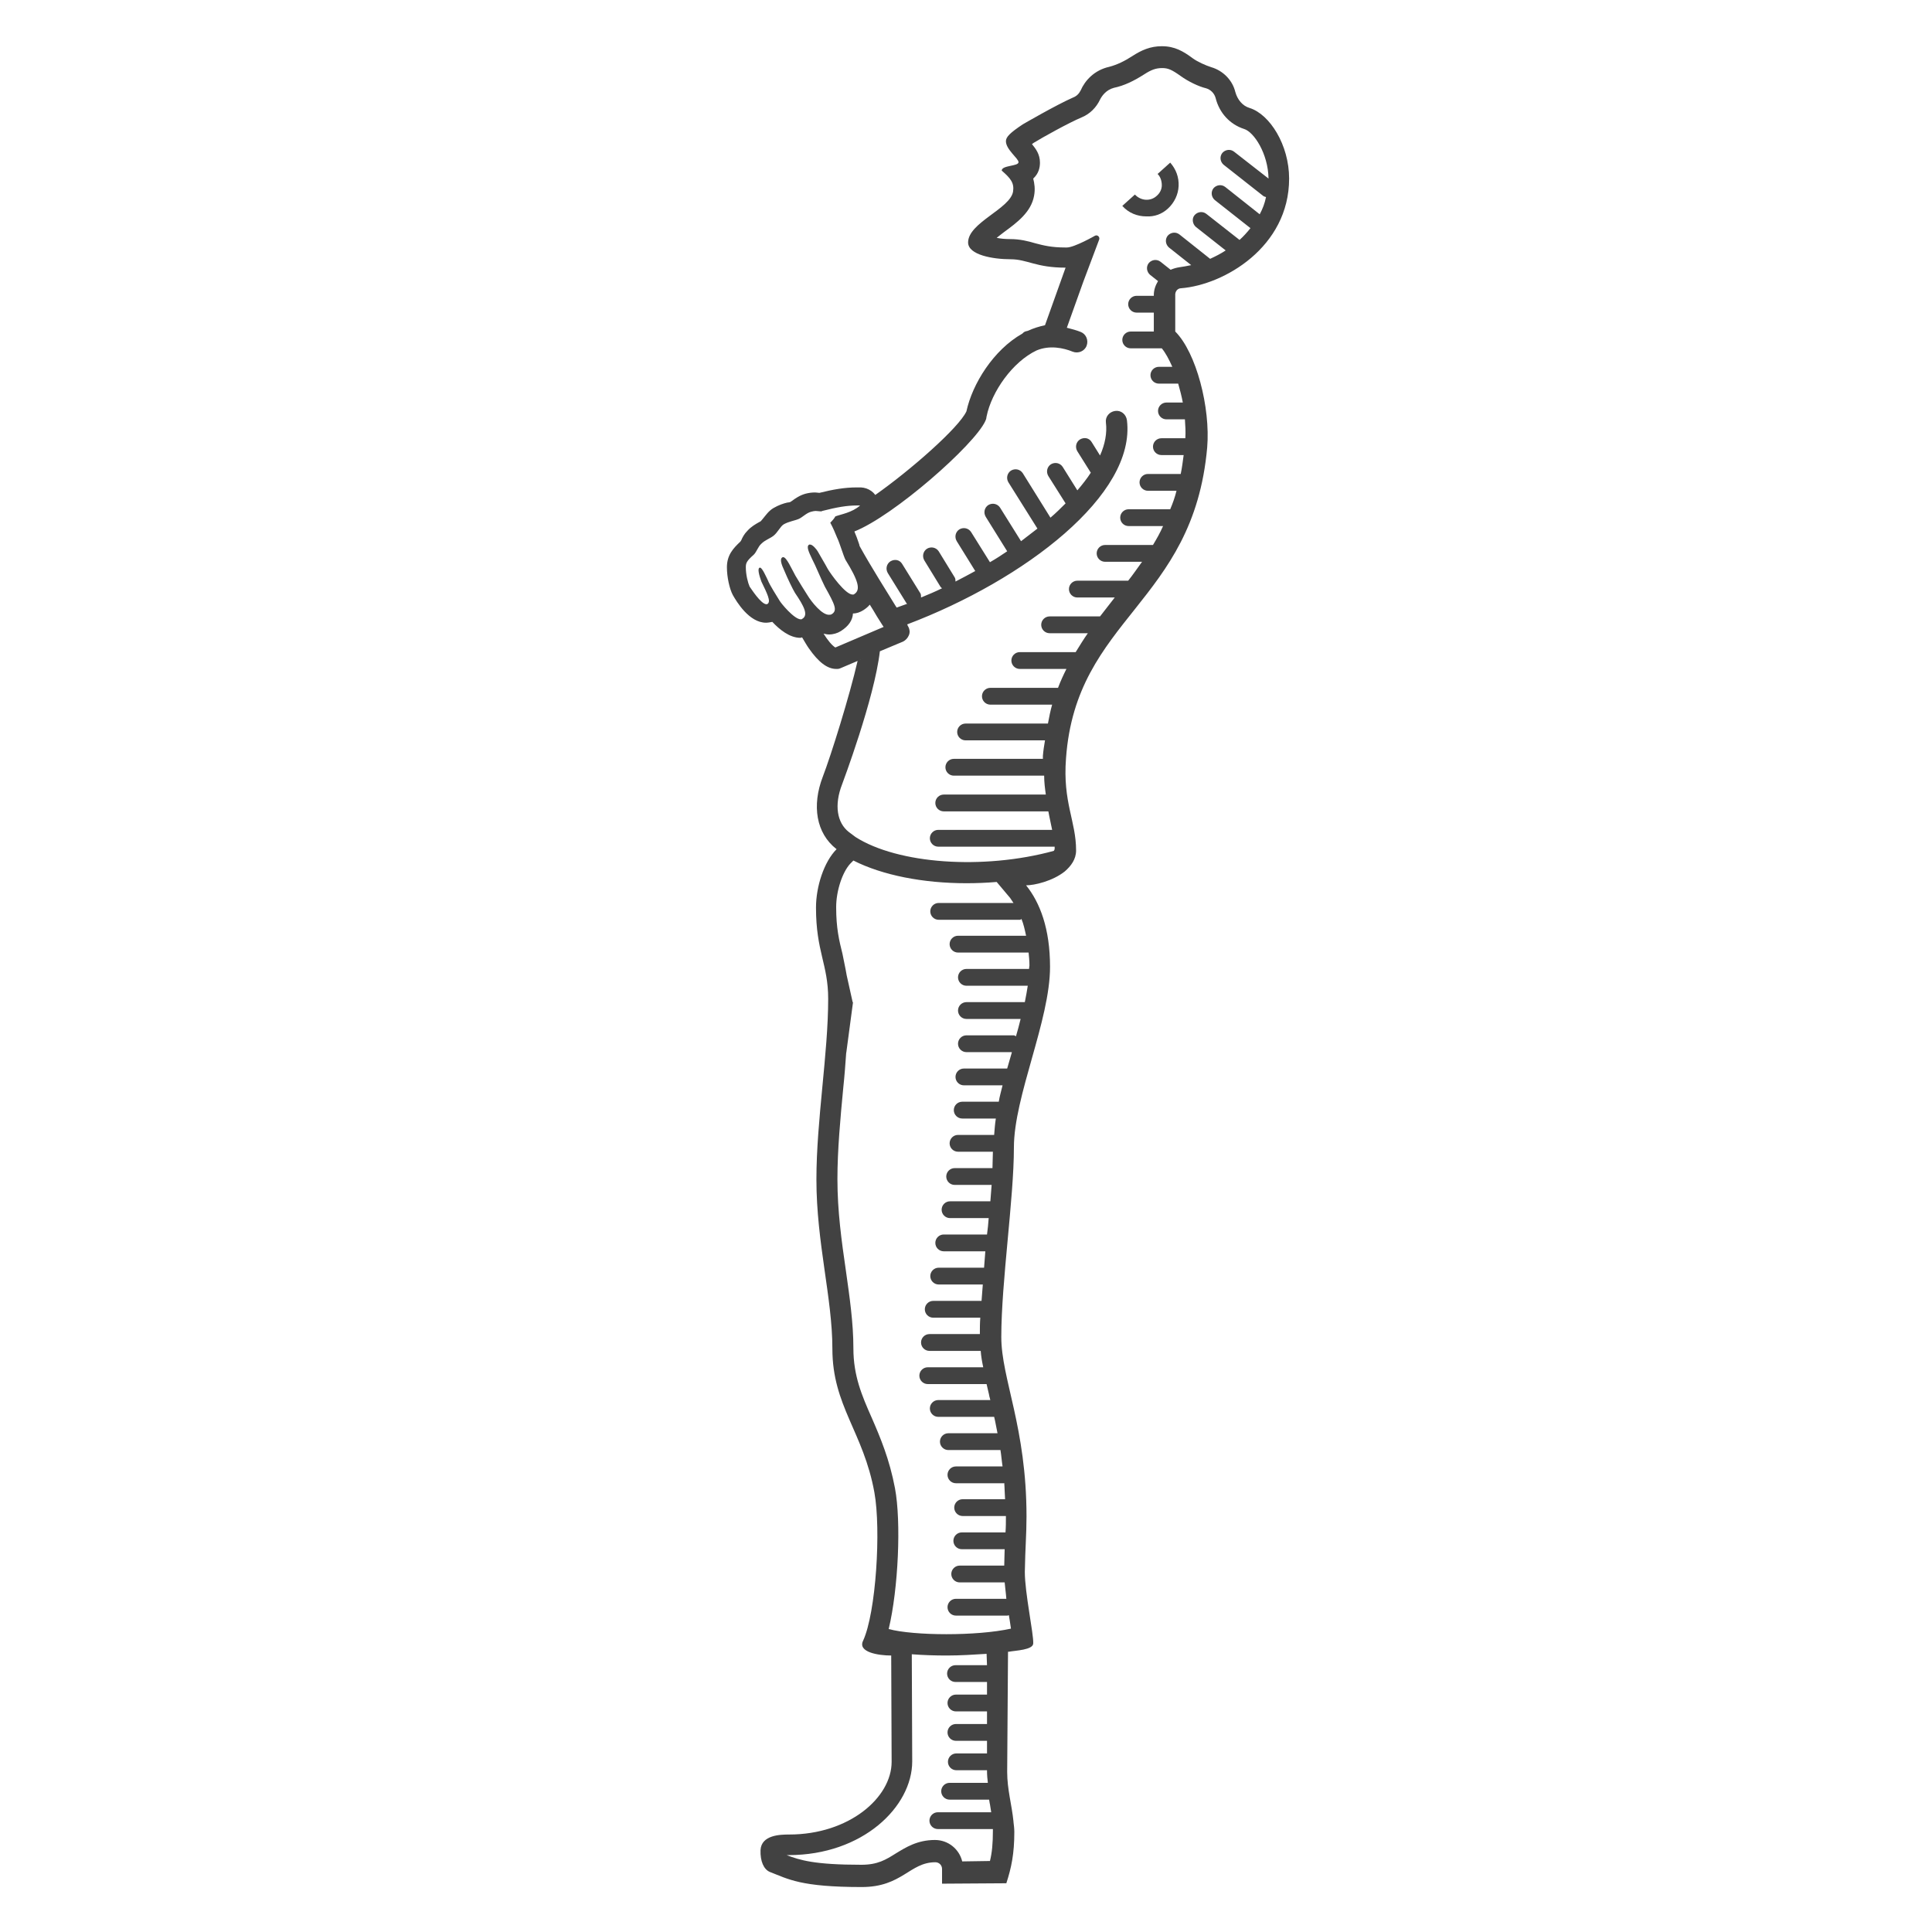
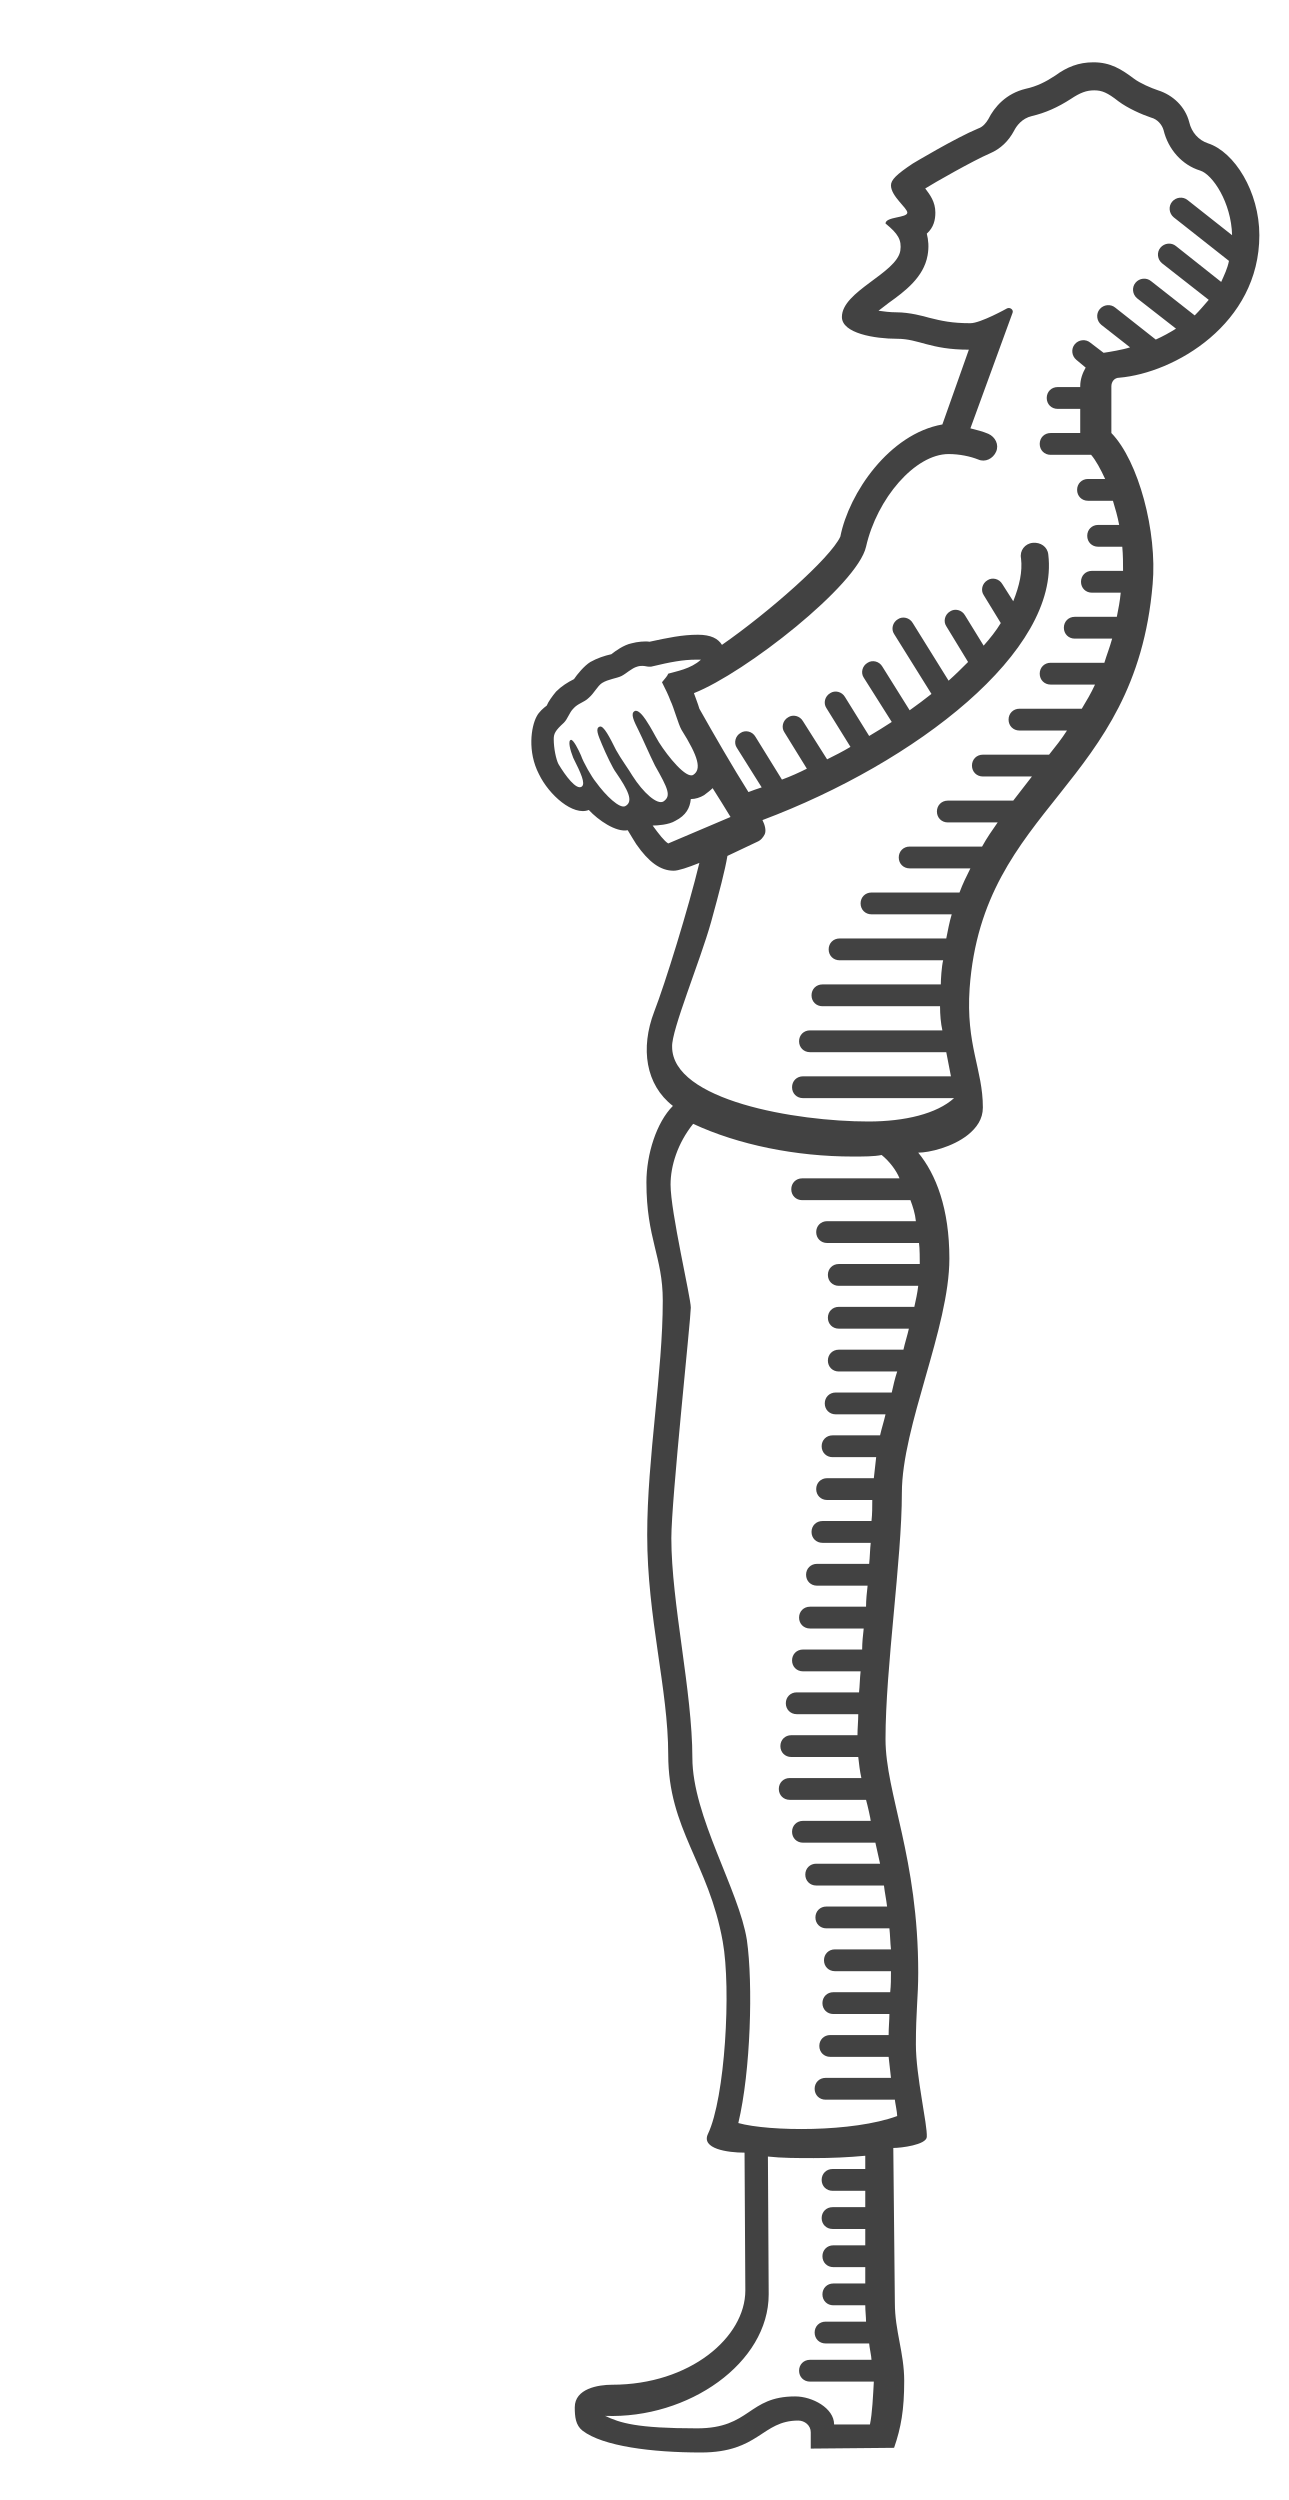
- <svg xmlns="http://www.w3.org/2000/svg" version="1.1" id="Capa_1" x="0px" y="0px" viewBox="-19 21.2 459.8 459.8" style="enable-background:new -19 21.2 459.8 459.8;" xml:space="preserve">
+ <svg xmlns="http://www.w3.org/2000/svg" version="1.1" id="Capa_1" x="0px" y="0px" viewBox="128.1 50.5 165.5 321" style="enable-background:new 128.1 50.5 165.5 321;" xml:space="preserve">
  <style type="text/css">
	.st0{fill:#424242;}
</style>
  <g>
-     <path class="st0" d="M262.1,89.8c10.2-0.8,25.7-9.8,25.7-26.1c0-8-4.6-15.3-9.4-16.8c-1.7-0.5-2.9-2-3.4-3.8   c-0.7-2.9-3-5.1-5.7-5.9c-1.3-0.4-3.3-1.3-4.4-2.1c-2.3-1.7-4.3-2.9-7.4-2.9c-2.7,0-4.8,0.9-7.1,2.4c-1.7,1.1-3.5,2-5.4,2.5   c-3.6,0.8-5.8,3.3-6.8,5.6c-0.4,0.8-1,1.4-1.8,1.7c-4.1,1.8-12,6.4-12,6.4c-3,2-4,3-4,4c0,2,3,4.1,3,5c0,1-4,0.7-4,2   c2.2,1.9,3,3,2.7,5c-0.7,4.1-10.7,7.4-10.7,12.1c0,3,6,4,10.1,4c4,0,6,2,13.1,2l-4.9,13.7c-1.4,0.3-2.7,0.7-4,1.3   c-0.2,0.1-0.5,0.1-0.7,0.2c-0.3,0.1-0.5,0.3-0.7,0.5c-6.9,3.9-11.9,12-13.3,18.5c-1.8,3.9-13.3,14-21.7,19.9   c0.2,0.3,0.4,0.7,0.6,1.1c-0.6-1.7-2.2-2.8-4-2.9c-0.3,0-0.7,0-1,0c-2.9,0-5.7,0.5-8.9,1.3c-0.3,0-0.6-0.1-1-0.1   c-0.8,0-1.5,0.1-2.3,0.3c-1.4,0.4-2.4,1.1-3.2,1.7c-0.2,0.1-0.4,0.3-0.5,0.3c-0.1,0-0.3,0.1-0.6,0.1c-0.9,0.2-2.1,0.6-3.3,1.3   c-1.2,0.7-1.9,1.8-2.5,2.5c-0.2,0.2-0.3,0.4-0.5,0.6c-0.1,0.1-0.3,0.2-0.5,0.3c-0.7,0.4-1.8,1-2.7,2c-0.8,0.8-1.2,1.6-1.5,2.3   c-0.1,0.1-0.1,0.2-0.2,0.3c-1.7,1.6-3.2,3.2-3.2,6.1c0,2.3,0.6,5.1,1.4,6.6c0.9,1.6,3.9,6.6,7.9,6.6c0.5,0,1-0.1,1.5-0.2   c1.7,1.8,4.1,3.8,6.7,3.8c0.1,0,0.2-0.1,0.4-0.1c0.6,1,1.1,1.9,1.6,2.6c2.3,3.3,4.4,4.9,6.5,4.9c0.1,0,0.2,0,0.3,0   c0.3,0,0.6-0.1,0.8-0.2l8.7-3.7l-4.7,2c-1.9,8.3-6.3,22.4-8.3,27.6c-2.6,6.8-1.6,13.4,3.3,17.2c-3,3-4.9,8.9-4.9,13.9   c0,10.5,2.9,13.5,2.9,21.7c0,13.1-2.8,28.9-2.8,43c0,15.1,3.8,28.2,3.8,40.3c0,13.6,7.4,19.8,10,34.2c1.6,8.8,0.4,28.6-2.7,35.3   c-1.3,2.7,3.6,3.5,6.7,3.5l0.1,25.3c0,8.5-10.1,17.3-24.4,17.3c-2.1,0-6.6,0.1-6.8,3.7c-0.1,2.7,0.8,4.6,2.2,5.2   c4.4,1.7,7.3,3.6,21.9,3.6c9.6,0,11.4-5.9,17.5-5.9c0.9,0,1.6,0.7,1.6,1.6v3.5l15.3-0.1c1.2-3.7,1.9-7,1.9-12.2   c0-0.8-0.1-1.6-0.2-2.4c0,0,0,0,0,0c0,0,0,0,0-0.1c-0.4-4-1.5-7.6-1.5-11.8l0.2-28.6c0,0,0.1,0,0.1,0c0,0,0.1,0,0.1,0   c1.5-0.3,5.8-0.4,5.8-2c0.1-2.3-2-12-2-17c0.1-5.9,0.4-8.8,0.4-13.2c0-21.2-6-32.8-6-42.7c0-13.1,3-33,3-45.1   c0-12.2,8.6-30.2,8.6-43c0-9.1-2.4-15.3-5.7-19.4c2,0,6.3-1,9.2-3.3c0,0,0,0,0,0l0,0c1.5-1.3,2.7-2.9,2.7-5c0-7-3.2-11.4-2.4-21.9   c2.4-33.5,30.3-36.8,33.6-74c0.8-9.5-2.6-22.6-7.6-27.6v-8.5C260.6,90.5,261.3,89.8,262.1,89.8z M173.2,162.9   c-0.6-0.9-2-3.2-2.9-4.7c-0.9-1.6-2.1-4.4-2.9-4.4c0,0-0.1,0-0.1,0c-0.8,0.3-0.4,1.6,0.4,3.3c0.7,1.7,2,4.4,2.5,5.2   c2.1,3.1,3.3,5.3,1.7,6.2c-0.1,0.1-0.2,0.1-0.3,0.1c-1.6,0-4.8-3.9-5.1-4.5c-0.6-1-2.3-3.6-2.8-4.9c-0.3-0.6-1.3-2.9-1.8-2.9   c0,0,0,0-0.1,0c-0.6,0.2-0.1,1.9,0.4,3.3c1.4,2.9,2.3,4.7,1.5,5.3c-0.1,0.1-0.2,0.1-0.3,0.1c-1.3,0-3.7-3.8-4-4.2   c-0.4-0.9-0.9-2.8-0.9-4.6c0-1,0.2-1.5,1.9-3c0.7-0.7,1-1.9,1.8-2.6c0.9-0.9,2-1.2,2.9-1.9c1-0.8,1.6-2.2,2.4-2.7   c1.2-0.7,2.7-0.9,3.6-1.3c0.9-0.4,1.8-1.4,2.9-1.7c0.4-0.1,0.8-0.2,1.1-0.2c0.4,0,0.8,0.1,1.2,0.1c0.1,0,0.3,0,0.4-0.1   c3.5-0.9,5.9-1.3,8.2-1.3c0.3,0,0.5,0,0.8,0c-1.9,1.7-4.6,2.1-5.9,2.6c-0.2,0.4-0.6,0.9-1.2,1.5c0.8,1.5,1.1,2.3,1.6,3.5   c0.6,1.2,1.5,4.3,2,5.3c3.1,5,3.7,7.2,2.1,8.2c-0.1,0.1-0.2,0.1-0.4,0.1c-1.7,0-5.2-4.9-5.9-6.1c-0.8-1.5-1.4-2.4-2.4-4.2   c-0.3-0.5-1.2-1.6-1.8-1.6c-0.1,0-0.1,0-0.2,0c-0.8,0.4-0.1,1.8,0.7,3.5c0.8,1.5,2,4.5,3,6.5c2.4,4.3,3.1,5.7,1.6,6.6   c-0.2,0.1-0.3,0.1-0.5,0.1C176.7,167.7,174.1,164.4,173.2,162.9z M179.8,175.3c-0.8-0.5-1.8-1.7-2.8-3.3c0.4,0.1,0.9,0.2,1.3,0.2   c1,0,2-0.3,2.8-0.8c1.9-1.2,2.8-2.6,2.9-4.2c0.9,0,1.7-0.3,2.5-0.8c0.6-0.4,1.1-0.8,1.5-1.3c0.6,0.9,1.1,1.8,1.7,2.8   c0.6,0.9,1.1,1.8,1.6,2.5L179.8,175.3z M181.4,207.9c0.1-0.3,7.7-20.4,9-31.7l5.5-2.3c0.6-0.3,1.1-0.8,1.4-1.5s0.2-1.4-0.1-2   c-0.1-0.1-0.2-0.4-0.3-0.6c28-10.6,54.5-30.9,52.3-48.6c-0.2-1.4-1.4-2.4-2.8-2.2c-1.4,0.2-2.4,1.4-2.2,2.8   c0.3,2.4-0.2,5.1-1.4,7.8l-2-3.2c-0.6-1-1.8-1.2-2.8-0.6c-0.9,0.6-1.2,1.8-0.6,2.8l3.2,5.1c-0.9,1.4-2,2.8-3.2,4.2l-3.5-5.6   c-0.6-0.9-1.8-1.2-2.8-0.6c-0.9,0.6-1.2,1.8-0.6,2.8l4.1,6.5c-1.1,1.1-2.3,2.3-3.6,3.4l-6.6-10.6c-0.6-0.9-1.8-1.2-2.8-0.6   c-0.9,0.6-1.2,1.8-0.6,2.8l6.9,11c-1.3,1-2.6,2-3.9,3l-5-8c-0.6-0.9-1.8-1.2-2.8-0.6c-0.9,0.6-1.2,1.8-0.6,2.8l5.1,8.2   c-1.3,0.9-2.7,1.8-4.1,2.6l-4.5-7.2c-0.6-0.9-1.8-1.2-2.8-0.6c-0.9,0.6-1.2,1.8-0.6,2.8l4.4,7.1c-1.5,0.8-3.1,1.7-4.7,2.5   c0-0.3,0-0.7-0.2-1l-3.8-6.2c-0.6-0.9-1.8-1.2-2.8-0.6c-0.9,0.6-1.2,1.8-0.6,2.8l3.8,6.2c0.1,0.2,0.3,0.3,0.4,0.4   c-1.6,0.8-3.3,1.5-5,2.2c0-0.3,0-0.6-0.1-0.9l-4.4-7.1c-0.6-1-1.8-1.2-2.8-0.6c-0.9,0.6-1.2,1.8-0.6,2.8l4.4,7.1   c0,0.1,0.1,0.1,0.2,0.2c-0.8,0.3-1.7,0.6-2.5,0.9c-0.1-0.1-0.1-0.2-0.2-0.3c-1.9-3.1-5.9-9.4-8.6-14.3c0-0.1-0.1-0.2-0.1-0.4   c-0.4-1.2-0.8-2.3-1.2-3.2c0,0,0,0.1,0,0.1c9.4-3.7,28.6-20.6,31.2-26.3l0.2-0.5l0.1-0.6c1.2-5.9,6.2-13,11.9-15.7   c3.1-1.3,6.4-0.6,8.6,0.3c1.3,0.5,2.8-0.1,3.3-1.4c0.5-1.3-0.1-2.8-1.4-3.3c-1-0.4-2.1-0.7-3.3-1l3.9-10.9l3.8-10.1   c0.2-0.6-0.4-1.2-1-0.9c0,0-4.9,2.8-6.7,2.8c0,0,0,0,0,0h-0.4c-3.3,0-5.2-0.5-7.1-1c-1.7-0.5-3.6-1-6-1c-1.2,0-2.3-0.1-3.2-0.3   c0.6-0.5,1.3-1,1.8-1.4c3-2.2,6.4-4.7,7.1-8.6c0.3-1.6,0.1-2.9-0.2-4.1c1.3-1.2,1.6-2.6,1.6-3.8c0-2-1-3.3-1.9-4.4   c0.1-0.1,0.3-0.2,0.4-0.3c2.1-1.3,8.4-4.8,11.5-6.1c1.9-0.8,3.4-2.3,4.3-4.2c0.4-0.8,1.4-2.3,3.3-2.8c2.4-0.5,4.7-1.6,7.2-3.2   c1.7-1.1,2.8-1.5,4.3-1.5c1.4,0,2.3,0.4,4.4,1.9c1.8,1.3,4.3,2.5,6,2.9c1.1,0.3,2,1.2,2.3,2.3c0.9,3.6,3.4,6.3,6.8,7.4   c2.3,0.7,5.7,5.8,5.8,11.8l-8.2-6.4c-0.9-0.7-2.1-0.5-2.8,0.3c-0.7,0.9-0.5,2.1,0.3,2.8l9.4,7.4c0.2,0.2,0.5,0.2,0.7,0.3   c-0.3,1.5-0.8,2.8-1.5,4.1l-8.2-6.5c-0.9-0.7-2.1-0.5-2.8,0.3c-0.7,0.9-0.5,2.1,0.3,2.8l8.5,6.7c-0.8,1-1.7,2-2.6,2.8l-7.9-6.2   c-0.9-0.7-2.1-0.5-2.8,0.3s-0.5,2.1,0.3,2.8l7.1,5.6c-1.2,0.8-2.4,1.4-3.7,2l-7.3-5.8c-0.9-0.7-2.1-0.5-2.8,0.3   c-0.7,0.9-0.5,2.1,0.3,2.8l5.3,4.2c-1,0.2-2,0.4-2.8,0.5c-0.7,0.1-1.4,0.3-2.1,0.6l-2.4-1.9c-0.9-0.7-2.1-0.5-2.8,0.3   c-0.7,0.9-0.5,2.1,0.3,2.8l1.9,1.5c-0.6,1-1,2.1-1,3.3v0.2h-4.1c-1.1,0-2,0.9-2,2c0,1.1,0.9,2,2,2h4.1v4.3v0.2h-5.5   c-1.1,0-2,0.9-2,2c0,1.1,0.9,2,2,2h7.4c0.9,1.1,1.7,2.6,2.5,4.4h-3.2c-1.1,0-2,0.9-2,2s0.9,2,2,2h4.6c0,0,0,0,0,0   c0.4,1.4,0.8,2.9,1.1,4.5h-3.9c-1.1,0-2,0.9-2,2c0,1.1,0.9,2,2,2h4.4c0.1,1.5,0.2,3,0.1,4.5h-5.7c-1.1,0-2,0.9-2,2c0,1.1,0.9,2,2,2   h5.3c-0.2,1.5-0.4,3.1-0.7,4.5h-7.8c-1.1,0-2,0.9-2,2c0,1.1,0.9,2,2,2h6.8c-0.4,1.6-0.9,3-1.5,4.4h-9.9c-1.1,0-2,0.9-2,2   c0,1.1,0.9,2,2,2h8.2c-0.7,1.6-1.5,3-2.4,4.5h-11.4c-1.1,0-2,0.9-2,2c0,1.1,0.9,2,2,2h8.8c-1.1,1.5-2.1,3-3.3,4.5h-12.1   c-1.1,0-2,0.9-2,2c0,1.1,0.9,2,2,2h8.9c-1.2,1.5-2.3,3-3.5,4.5h-12c-1.1,0-2,0.9-2,2s0.9,2,2,2h9.1c-1,1.4-1.9,2.9-2.9,4.5h-13.3   c-1.1,0-2,0.9-2,2c0,1.1,0.9,2,2,2h11.1c-0.7,1.4-1.4,2.9-2,4.5h-16.1c-1.1,0-2,0.9-2,2s0.9,2,2,2h14.7c-0.4,1.4-0.7,2.9-1,4.5   h-19.6c-1.1,0-2,0.9-2,2s0.9,2,2,2h18.9c-0.2,1.2-0.4,2.4-0.5,3.7c0,0.3,0,0.5,0,0.7H208c-1.1,0-2,0.9-2,2s0.9,2,2,2h21.5   c0,1.6,0.2,3.1,0.4,4.5h-24.3c-1.1,0-2,0.9-2,2s0.9,2,2,2h24.9c0.1,0.7,0.3,1.4,0.4,2c0.2,0.8,0.3,1.6,0.5,2.4h-27.1   c-1.1,0-2,0.9-2,2c0,1.1,0.9,2,2,2H232c0,0.2,0,0.3,0,0.5c0,0.2-0.1,0.3-0.2,0.5c-16.8,4.6-37.2,3.1-47.2-3.3l-1.6-1.2   C180.2,217,179.5,212.8,181.4,207.9z M215.9,417.5h-7.5c-1.1,0-2,0.9-2,2s0.9,2,2,2h7.5l0,3h-7.4c-1.1,0-2,0.9-2,2c0,1.1,0.9,2,2,2   h7.4l0,3h-7.4c-1.1,0-2,0.9-2,2c0,1.1,0.9,2,2,2h7.4l0,3h-7.3c-1.1,0-2,0.9-2,2s0.9,2,2,2h7.3l0,0.2c0,1,0.1,1.9,0.2,2.8H207   c-1.1,0-2,0.9-2,2c0,1.1,0.9,2,2,2h9.4c0.1,0.4,0.1,0.8,0.2,1.1c0.1,0.6,0.2,1.2,0.3,1.9h-12.7c-1.1,0-2,0.9-2,2s0.9,2,2,2h13.1   c0,0.1,0,0.3,0,0.4c0,3-0.2,5.2-0.7,7.2l-6.6,0.1c-0.7-2.9-3.3-5.1-6.5-5.1c-4.2,0-7,1.8-9.3,3.2c-2.4,1.5-4.3,2.7-8.2,2.7   c-11.2,0-14.6-1.1-17.8-2.3c0.2,0,0.3,0,0.5,0c17.6,0,29.4-11.5,29.4-22.3l-0.1-25.3l0-0.2c2.6,0.2,5.4,0.3,8.3,0.3   c3.2,0,6.4-0.2,9.5-0.4L215.9,417.5z M221.4,234.9c0.3,0.4,0.5,0.8,0.8,1.2h-17.8c-1.1,0-2,0.9-2,2s0.9,2,2,2h19.3   c0.2,0,0.3-0.1,0.4-0.2c0.5,1.2,0.8,2.6,1.1,4H209c-1.1,0-2,0.9-2,2s0.9,2,2,2h16.8c0.1,1,0.2,2,0.2,3.1c0,0.2-0.1,0.5-0.1,0.8H211   c-1.1,0-2,0.9-2,2s0.9,2,2,2h14.6c-0.2,1.2-0.4,2.5-0.7,3.9H211c-1.1,0-2,0.9-2,2c0,1.1,0.9,2,2,2h12.9c-0.3,1.3-0.7,2.7-1.1,4.1   c-0.2,0-0.3-0.2-0.5-0.2H211c-1.1,0-2,0.9-2,2c0,1.1,0.9,2,2,2h10.8c0,0,0,0,0,0.1c-0.4,1.3-0.7,2.5-1.1,3.8h-10.3   c-1.1,0-2,0.9-2,2c0,1.1,0.9,2,2,2h9.2c-0.3,1.3-0.7,2.6-0.9,3.9H210c-1.1,0-2,0.9-2,2c0,1.1,0.9,2,2,2h8c-0.2,1.3-0.3,2.6-0.4,3.9   H209c-1.1,0-2,0.9-2,2s0.9,2,2,2h8.3c0,1.2-0.1,2.5-0.1,3.9c0,0,0,0,0,0h-9c-1.1,0-2,0.9-2,2c0,1.1,0.9,2,2,2h8.8   c-0.1,1.2-0.2,2.6-0.3,3.9h-9.6c-1.1,0-2,0.9-2,2c0,1.1,0.9,2,2,2h9.2c-0.1,1.3-0.2,2.5-0.4,3.9h-10.3c-1.1,0-2,0.9-2,2   c0,1.1,0.9,2,2,2h9.9c-0.1,1.3-0.2,2.6-0.3,3.9c0,0,0,0,0,0h-10.8c-1.1,0-2,0.9-2,2c0,1.1,0.9,2,2,2h10.5c-0.1,1.3-0.2,2.6-0.3,3.9   h-11.5c-1.1,0-2,0.9-2,2c0,1.1,0.9,2,2,2h11.2c-0.1,1.3-0.1,2.6-0.1,3.9h-12c-1.1,0-2,0.9-2,2c0,1.1,0.9,2,2,2h12.2   c0.1,1.3,0.3,2.5,0.6,3.9h-13.2c-1.1,0-2,0.9-2,2c0,1.1,0.9,2,2,2h14c0.2,1,0.5,2,0.7,3.1c0.1,0.2,0.1,0.5,0.2,0.7h-12.4   c-1.1,0-2,0.9-2,2c0,1.1,0.9,2,2,2h13.3c0.3,1.2,0.5,2.5,0.8,3.9h-11.7c-1.1,0-2,0.9-2,2c0,1.1,0.9,2,2,2h12.4   c0.2,1.2,0.3,2.6,0.5,3.9h-11.1c-1.1,0-2,0.9-2,2c0,1.1,0.9,2,2,2h11.4c0.1,0,0.1-0.1,0.1-0.1c0.1,1.2,0.1,2.6,0.2,3.9h-10.1   c-1.1,0-2,0.9-2,2c0,1.1,0.9,2,2,2h10.3c0,1.4,0,2.6-0.1,3.9h-10.4c-1.1,0-2,0.9-2,2c0,1.1,0.9,2,2,2h10.2c0,1.1-0.1,2.4-0.1,3.9   h-10.6c-1.1,0-2,0.9-2,2c0,1.1,0.9,2,2,2h10.7c0.1,1.2,0.3,2.5,0.4,3.9h-12c-1.1,0-2,0.9-2,2c0,1.1,0.9,2,2,2h12.3   c0.1,0,0.2-0.1,0.3-0.1c0.1,0.4,0.1,0.8,0.2,1.2c0.1,0.6,0.2,1.3,0.3,2c-8.1,1.8-23.2,1.7-29.1,0.1c2.3-9.6,3-25.5,1.5-33.5   c-1.3-6.9-3.5-12.1-5.5-16.7c-2.4-5.4-4.4-10.1-4.4-16.6c0-6.1-0.9-12.2-1.8-18.6c-1-6.9-2-14-2-21.7c0-6.9,0.7-14.5,1.4-21.8   c0.3-2.8,0.5-5.6,0.7-8.4l0,0.2l1.6-12l-0.1-0.2l-1.4-6.3c-0.3-1.8-0.7-3.5-1-5.1c-0.8-3.2-1.5-6.1-1.5-11.1   c0-3.9,1.5-8.4,3.4-10.4l0.7-0.7c6.9,3.5,16.6,5.4,26.9,5.4c2.4,0,4.8-0.1,7.2-0.3L221.4,234.9z" />
-     <path class="st0" d="M259,70.8c1.5-1.4,2.4-3.3,2.5-5.3c0.1-2.1-0.6-4-2-5.6l-3,2.7c0.7,0.7,1,1.7,1,2.7c0,1-0.5,1.9-1.2,2.5   c-1.5,1.4-3.8,1.2-5.2-0.3l-3,2.7c1.5,1.7,3.6,2.5,5.7,2.5C255.7,72.8,257.5,72.2,259,70.8z" />
+     <path id="XMLID_9653_" class="st0" d="M242.8,326.3c1,0,4.2-0.4,4.3-1.4c0.1-1.6-1.4-7.8-1.4-11.9c0-4.2,0.3-6.1,0.3-9.2   c0-14.8-4.2-23-4.2-30c0-9.2,2.1-23.1,2.1-31.6c0-8.6,6.1-21.2,6.1-30.1c0-6.4-1.7-10.8-4-13.6c1.4,0,4.4-0.7,6.4-2.3l0,0l0,0   c1.1-0.9,1.9-2,1.9-3.5c0-4.9-2.2-8-1.7-15.3c1.7-23.5,21.3-25.8,23.5-51.9c0.6-6.7-1.8-15.8-5.3-19.4v-6c0-0.6,0.4-1.1,1-1.1   c7.1-0.6,18-6.9,18-18.3c0-5.6-3.2-10.7-6.6-11.8c-1.2-0.4-2.1-1.4-2.4-2.7c-0.5-2-2.1-3.5-4-4.1c-0.9-0.3-2.3-0.9-3.1-1.5   c-1.6-1.2-3-2.1-5.2-2.1c-1.9,0-3.4,0.6-4.9,1.7c-1.2,0.8-2.4,1.4-3.8,1.7c-2.5,0.6-4,2.3-4.8,3.9c-0.3,0.5-0.7,1-1.3,1.2   c-2.9,1.2-8.4,4.5-8.4,4.5c-2.1,1.4-2.8,2.1-2.8,2.8c0,1.4,2.1,2.9,2.1,3.5c0,0.7-2.8,0.5-2.8,1.4c1.6,1.3,2.1,2.1,1.9,3.5   c-0.5,2.9-7.5,5.2-7.5,8.5c0,2.1,4.2,2.8,7.1,2.8c2.8,0,4.2,1.4,9.2,1.4l-3.4,9.6c-6.8,1.2-12,8.8-13.1,14.4   c-1.3,2.8-9.3,9.8-15.2,13.9c-0.5-0.8-1.4-1.3-3.1-1.3c-2,0-3.9,0.4-6.2,0.9c-0.5-0.1-1.6,0-2.3,0.2c-1,0.2-2.1,1-2.6,1.4   c-0.9,0.2-1.8,0.5-2.7,1c-0.8,0.5-1.7,1.6-2.1,2.2c-0.8,0.4-1.6,0.9-2.3,1.6c-0.5,0.6-1,1.3-1.2,1.8c-0.4,0.3-1,0.8-1.3,1.4   c-0.7,1.3-1.2,4.5,0.3,7.4c1.3,2.7,4.4,5.4,6.4,4.6c1.2,1.3,3.5,2.9,5,2.6c0.4,0.7,0.8,1.3,1.1,1.8c1.6,2.3,3.1,3.4,4.8,3.4   c0.6,0,1.8-0.4,3.3-1c-1.4,5.8-4.4,15.5-5.8,19.1c-1.8,4.7-1.1,9.4,2.4,12.1c-2.1,2.1-3.4,6.2-3.4,9.8c0,7.3,2.1,9.5,2.1,15.2   c0,9.2-2,20.2-2,30.1c0,10.6,2.7,19.8,2.7,28.2c0,9.6,5.2,13.9,7,24c1.1,6.1,0.3,20.1-1.9,24.7c-0.9,1.9,2.5,2.4,4.7,2.4l0.1,17.7   c0,6-7.1,12.1-17.1,12.1c-1.8,0-4.8,0.5-4.8,2.9c0,1.2,0.1,2.3,1,3c2.6,2,8.9,2.8,15.2,2.8c7.5,0,7.8-4.1,12.5-4.1   c0.8,0,1.6,0.6,1.6,1.5v2.1l10.7-0.1c0.9-2.6,1.3-4.9,1.3-8.6c0-3.6-1.2-6.4-1.2-10L242.8,326.3z M209.3,150.1   c-0.4-0.7-1.5-2.2-2.1-3.3c-0.8-1.6-1.6-3.2-2.1-3c-0.6,0.2-0.2,1.1,0.3,2.3s1.4,3.1,1.8,3.6c1.5,2.2,2.3,3.7,1.2,4.3   c-0.7,0.4-2.5-1.3-3.8-3.1c-0.5-0.6-1.6-2.5-1.9-3.4c-0.3-0.7-1-2.1-1.3-2c-0.4,0.1-0.1,1.3,0.3,2.3c1,2,1.6,3.3,1.1,3.7   c-0.7,0.5-2.1-1.4-3-2.9c-0.3-0.6-0.6-2-0.6-3.2c0-0.7,0.2-1.1,1.3-2.1c0.5-0.5,0.7-1.3,1.2-1.8c0.6-0.7,1.4-0.8,2-1.4   c0.7-0.6,1.1-1.5,1.7-1.9c0.8-0.5,1.9-0.6,2.5-0.9c0.6-0.3,1.3-1,2-1.2c0.3-0.1,0.5-0.1,0.7-0.1c0.3,0,0.6,0.1,0.8,0.1   c0.1,0,0.2,0,0.3,0c2.5-0.6,4.1-0.9,5.8-0.9c0.2,0,0.4,0,0.6,0c-1.3,1.2-3.2,1.5-4.2,1.8c-0.1,0.3-0.4,0.6-0.8,1.1   c0.5,1,0.8,1.6,1.1,2.4c0.4,0.8,1,3,1.4,3.7c2.2,3.5,2.6,5.1,1.5,5.8c-0.9,0.5-3.2-2.3-4.4-4.2c-0.6-1-0.9-1.7-1.7-2.9   c-0.4-0.6-1-1.3-1.4-1.1c-0.6,0.3-0.1,1.3,0.5,2.5c0.5,1,1.4,3.1,2.1,4.5c1.7,3,2.1,3.9,1.1,4.6   C212.5,153.9,210.7,152.3,209.3,150.1z M213.9,158.8c-0.5-0.3-1.2-1.2-2-2.3c0.6,0,2.1-0.1,2.9-0.6c1.4-0.7,1.9-1.7,2-2.8   c0.6,0,1.2-0.2,1.7-0.5c0.4-0.3,0.8-0.6,1.1-0.9c0.4,0.6,2,3.2,2.3,3.7L213.9,158.8z M219.4,168.9c1.1-4,1.8-6.7,2.1-8.5   c2.1-1,3.8-1.8,3.8-1.8c0.5-0.2,0.8-0.6,1-1c0.2-0.5,0-1.2-0.3-1.8c19.7-7.4,38.2-21.7,36.7-34.1c-0.1-1-1-1.6-2-1.5s-1.7,1-1.5,2   c0.2,1.7-0.2,3.5-1,5.5l-1.4-2.2c-0.4-0.7-1.3-0.9-1.9-0.5c-0.7,0.4-0.9,1.3-0.5,1.9l2.2,3.6c-0.6,1-1.4,2-2.2,2.9l-2.4-3.9   c-0.4-0.7-1.3-0.9-1.9-0.5c-0.7,0.4-0.9,1.3-0.5,1.9l2.8,4.6c-0.8,0.8-1.6,1.6-2.5,2.4l-4.6-7.4c-0.4-0.7-1.3-0.9-1.9-0.5   c-0.7,0.4-0.9,1.3-0.5,1.9l4.8,7.7c-0.9,0.7-1.8,1.4-2.8,2.1l-3.5-5.6c-0.4-0.7-1.3-0.9-1.9-0.5c-0.7,0.4-0.9,1.3-0.5,1.9l3.6,5.7   c-0.9,0.6-1.9,1.2-2.9,1.8l-3.1-5c-0.4-0.7-1.3-0.9-1.9-0.5c-0.7,0.4-0.9,1.3-0.5,1.9l3.1,5c-1,0.6-2,1.1-3,1.6l-3.1-4.9   c-0.4-0.7-1.3-0.9-1.9-0.5c-0.7,0.4-0.9,1.3-0.5,1.9l2.9,4.7c-1,0.5-2.1,1-3.2,1.4l-3.4-5.5c-0.4-0.7-1.3-0.9-1.9-0.5   c-0.7,0.4-0.9,1.3-0.5,1.9l3.2,5.1c-0.6,0.2-1.2,0.4-1.7,0.6c-1.9-3-4.5-7.5-6.3-10.7c-0.2-0.7-0.5-1.4-0.7-2   c6.6-2.6,21-13.9,22.1-18.8c1.4-6.2,6.3-11.9,10.6-11.9c1.4,0,2.8,0.3,3.8,0.7c0.9,0.4,1.9-0.1,2.3-1c0.4-0.9-0.1-1.9-1-2.3   c-0.7-0.3-1.5-0.5-2.3-0.7l5.4-14.8c0.2-0.4-0.3-0.8-0.7-0.6c0,0-3.4,1.9-4.7,1.9c-2.4,0-3.7-0.3-5.3-0.7c-0.7-0.2-2.5-0.7-4.2-0.7   c-0.8,0-1.6-0.1-2.3-0.2c0.4-0.3,0.9-0.7,1.3-1c2.1-1.5,4.5-3.3,5-6.1c0.2-1.1,0.1-2-0.1-2.8c0.9-0.8,1.1-1.8,1.1-2.7   c0-1.4-0.7-2.3-1.3-3.1c1.1-0.7,6.2-3.6,8.3-4.5c1.4-0.6,2.4-1.6,3.1-2.9c0.3-0.6,1-1.6,2.3-1.9c1.7-0.4,3.3-1.1,5-2.2   c1.2-0.8,2-1.1,3-1.1s1.7,0.3,3.1,1.4c1.2,0.9,3,1.7,4.2,2.1c0.8,0.2,1.4,0.9,1.6,1.6c0.6,2.5,2.4,4.5,4.7,5.2   c1.6,0.5,4,4.1,4.1,8.3l-5.7-4.5c-0.6-0.5-1.5-0.4-2,0.2s-0.4,1.5,0.2,2l7.1,5.6c-0.2,1-0.6,1.8-1,2.7l-5.8-4.6   c-0.6-0.5-1.5-0.4-2,0.2s-0.4,1.5,0.2,2l6,4.7c-0.6,0.7-1.2,1.4-1.8,2l-5.6-4.4c-0.6-0.5-1.5-0.4-2,0.2s-0.4,1.5,0.2,2l5,3.9   c-0.8,0.5-1.7,1-2.6,1.4l-5.2-4.1c-0.6-0.5-1.5-0.4-2,0.2s-0.4,1.5,0.2,2l3.7,2.9c-0.9,0.3-2.7,0.6-3.4,0.7l-1.7-1.3   c-0.6-0.5-1.5-0.4-2,0.2s-0.4,1.5,0.2,2l1.2,1c-0.4,0.7-0.7,1.5-0.7,2.4v0.1h-2.9c-0.8,0-1.4,0.6-1.4,1.4s0.6,1.4,1.4,1.4h2.9v3   v0.1H263c-0.8,0-1.4,0.6-1.4,1.4s0.6,1.4,1.4,1.4h5.2c0.6,0.7,1.2,1.8,1.8,3.1h-2.2c-0.8,0-1.4,0.6-1.4,1.4s0.6,1.4,1.4,1.4h3.2   l0,0c0.3,1,0.6,2,0.8,3.1h-2.7c-0.8,0-1.4,0.6-1.4,1.4s0.6,1.4,1.4,1.4h3.1c0.1,1.1,0.1,2.1,0.1,3.1h-4c-0.8,0-1.4,0.6-1.4,1.4   s0.6,1.4,1.4,1.4h3.7c-0.1,1.1-0.3,2.1-0.5,3.1h-5.4c-0.8,0-1.4,0.6-1.4,1.4c0,0.8,0.6,1.4,1.4,1.4h4.8c-0.3,1.1-0.7,2.1-1,3.1H263   c-0.8,0-1.4,0.6-1.4,1.4c0,0.8,0.6,1.4,1.4,1.4h5.7c-0.5,1.1-1.1,2.1-1.7,3.1h-8c-0.8,0-1.4,0.6-1.4,1.4c0,0.8,0.6,1.4,1.4,1.4h6.1   c-0.7,1.1-1.5,2.1-2.3,3.1h-8.5c-0.8,0-1.4,0.6-1.4,1.4c0,0.8,0.6,1.4,1.4,1.4h6.3c-0.8,1-1.6,2.1-2.4,3.1h-8.4   c-0.8,0-1.4,0.6-1.4,1.4c0,0.8,0.6,1.4,1.4,1.4h6.4c-0.7,1-1.4,2-2,3.1h-9.3c-0.8,0-1.4,0.6-1.4,1.4c0,0.8,0.6,1.4,1.4,1.4h7.8   c-0.5,1-1,2-1.4,3.1H240c-0.8,0-1.4,0.6-1.4,1.4c0,0.8,0.6,1.4,1.4,1.4h10.3c-0.3,1-0.5,2.1-0.7,3.1h-13.7c-0.8,0-1.4,0.6-1.4,1.4   c0,0.8,0.6,1.4,1.4,1.4h13.3c-0.2,0.8-0.3,2.5-0.3,3.1h-15.2c-0.8,0-1.4,0.6-1.4,1.4c0,0.8,0.6,1.4,1.4,1.4h15.1   c0,1.1,0.1,2.2,0.3,3.1h-17c-0.8,0-1.4,0.6-1.4,1.4c0,0.8,0.6,1.4,1.4,1.4h17.5c0.1,0.5,0.5,2.6,0.6,3.1h-19   c-0.8,0-1.4,0.6-1.4,1.4c0,0.8,0.6,1.4,1.4,1.4h19.4c-2.2,2-6.3,3-11,3c-9.3,0-25.2-2.7-25.2-9.6   C214.3,182.8,218,173.9,219.4,168.9z M239.8,361.8h-4.6c0-2.1-2.8-3.6-5-3.6c-6.1,0-5.7,4.1-12.6,4.1c-7.8,0-9.9-0.7-11.8-1.6   c10.7,0.4,21-6.8,21-15.6l-0.1-17.7c1.8,0.2,3.8,0.2,5.9,0.2c2.2,0,4.5-0.1,6.6-0.3v1.7H235c-0.8,0-1.4,0.6-1.4,1.4   s0.6,1.4,1.4,1.4h4.2v2.1H235c-0.8,0-1.4,0.6-1.4,1.4s0.6,1.4,1.4,1.4h4.2v2.1h-4.1c-0.8,0-1.4,0.6-1.4,1.4s0.6,1.4,1.4,1.4h4.1   v2.1h-4.1c-0.8,0-1.4,0.6-1.4,1.4s0.6,1.4,1.4,1.4h4.1c0,0.7,0.1,1.5,0.1,2.1h-5.2c-0.8,0-1.4,0.6-1.4,1.4s0.6,1.4,1.4,1.4h5.6   c0,0.3,0.3,1.7,0.3,2.1h-7.9c-0.8,0-1.4,0.6-1.4,1.4s0.6,1.4,1.4,1.4h8.2C240.2,358.1,240.1,360.4,239.8,361.8z M222.9,323.1   c1.6-6.7,1.9-17.9,1.1-23.5c-1-6.4-7-15.9-7-23.4c0-8.5-2.7-19.9-2.7-28.2c0-4.9,2.5-28.2,2.5-29.6c0-1.3-2.6-12.3-2.6-15.8   c0-2.4,0.9-5.3,2.9-7.8c5.8,2.7,13.2,4.2,20.5,4.2c1.3,0,2.8,0,3.7-0.2c1,0.8,1.9,2,2.3,3h-12.5c-0.8,0-1.4,0.6-1.4,1.4   c0,0.8,0.6,1.4,1.4,1.4H245c0.3,0.8,0.6,1.7,0.7,2.7h-11.4c-0.8,0-1.4,0.6-1.4,1.4c0,0.8,0.6,1.4,1.4,1.4h11.8   c0.1,0.6,0.1,2.3,0.1,2.7h-10.4c-0.8,0-1.4,0.6-1.4,1.4c0,0.8,0.6,1.4,1.4,1.4H246c-0.1,0.9-0.3,1.8-0.5,2.7h-9.7   c-0.8,0-1.4,0.6-1.4,1.4c0,0.8,0.6,1.4,1.4,1.4h9c-0.2,0.9-0.5,1.8-0.7,2.7h-8.3c-0.8,0-1.4,0.6-1.4,1.4c0,0.8,0.6,1.4,1.4,1.4h7.5   l0,0c-0.3,0.9-0.5,1.8-0.7,2.7h-7.2c-0.8,0-1.4,0.6-1.4,1.4c0,0.8,0.6,1.4,1.4,1.4h6.4c-0.2,0.9-0.5,1.8-0.7,2.7H235   c-0.8,0-1.4,0.6-1.4,1.4c0,0.8,0.6,1.4,1.4,1.4h5.6c-0.1,0.9-0.2,1.8-0.3,2.7h-6c-0.8,0-1.4,0.6-1.4,1.4c0,0.8,0.6,1.4,1.4,1.4h5.8   c0,0.9,0,1.8-0.1,2.7h-6.3c-0.8,0-1.4,0.6-1.4,1.4c0,0.8,0.6,1.4,1.4,1.4h6.2c-0.1,0.9-0.1,1.8-0.2,2.7H233c-0.8,0-1.4,0.6-1.4,1.4   c0,0.8,0.6,1.4,1.4,1.4h6.5c-0.1,0.9-0.2,1.8-0.2,2.7h-7.2c-0.8,0-1.4,0.6-1.4,1.4s0.6,1.4,1.4,1.4h6.9c-0.1,0.9-0.2,1.8-0.2,2.7   h-7.6c-0.8,0-1.4,0.6-1.4,1.4s0.6,1.4,1.4,1.4h7.4c-0.1,0.9-0.1,1.8-0.2,2.7h-8c-0.8,0-1.4,0.6-1.4,1.4s0.6,1.4,1.4,1.4h7.9   c0,0.9-0.1,1.8-0.1,2.7h-8.5c-0.8,0-1.4,0.6-1.4,1.4s0.6,1.4,1.4,1.4h8.6c0.1,0.9,0.2,1.8,0.4,2.7h-9.2c-0.8,0-1.4,0.6-1.4,1.4   s0.6,1.4,1.4,1.4h9.8c0.2,0.7,0.6,2.5,0.6,2.7h-8.7c-0.8,0-1.4,0.6-1.4,1.4s0.6,1.4,1.4,1.4h9.3c0.2,0.9,0.4,1.8,0.6,2.7h-8.2   c-0.8,0-1.4,0.6-1.4,1.4s0.6,1.4,1.4,1.4h8.7c0.1,0.9,0.3,1.8,0.4,2.7h-7.8c-0.8,0-1.4,0.6-1.4,1.4s0.6,1.4,1.4,1.4h8.1   c0.1,0.9,0.1,1.8,0.2,2.7h-7.2c-0.8,0-1.4,0.6-1.4,1.4s0.6,1.4,1.4,1.4h7.2c0,1,0,1.8-0.1,2.7h-7.3c-0.8,0-1.4,0.6-1.4,1.4   s0.6,1.4,1.4,1.4h7.2c0,0.8-0.1,1.7-0.1,2.7h-7.5c-0.8,0-1.4,0.6-1.4,1.4s0.6,1.4,1.4,1.4h7.5c0.1,0.9,0.2,1.8,0.3,2.7h-8.4   c-0.8,0-1.4,0.6-1.4,1.4s0.6,1.4,1.4,1.4h8.9c0,0.2,0.3,1.6,0.3,2.1C237.6,324.3,226.9,324.2,222.9,323.1z" />
  </g>
</svg>
